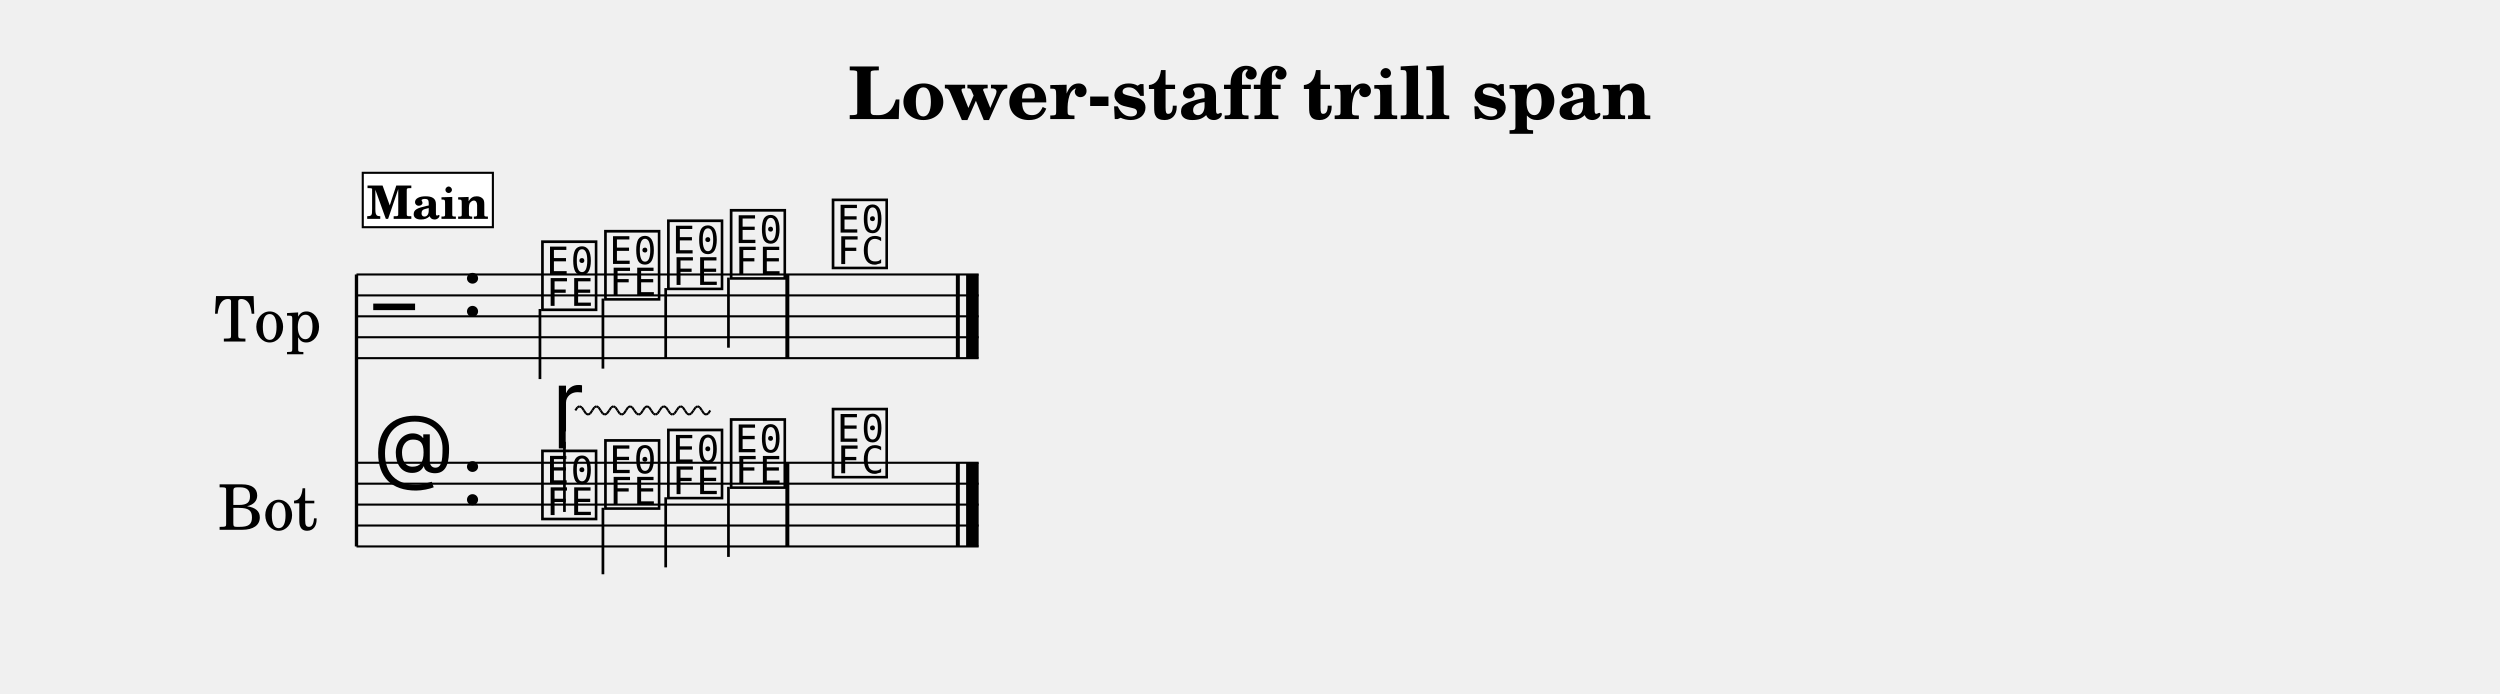
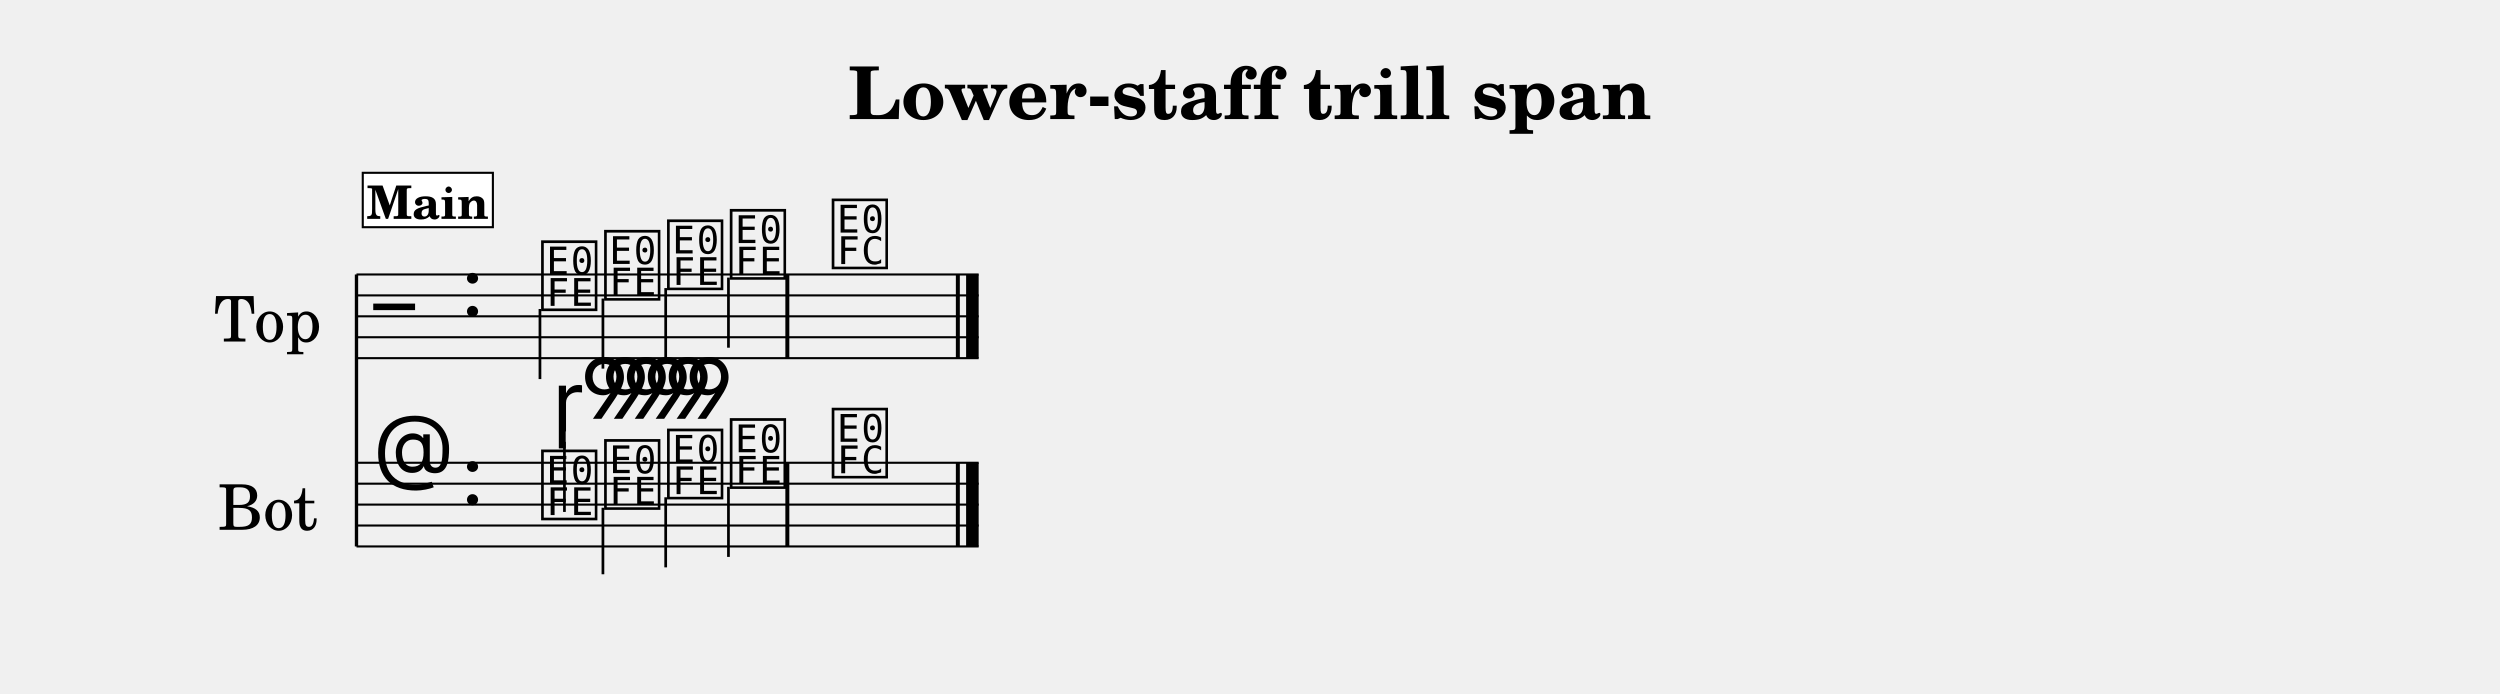
<svg xmlns="http://www.w3.org/2000/svg" width="1195.0" height="331.4" viewBox="0 0 119.50 33.14" font-family="TeX Gyre Schola, serif">
  <style>
  @font-face { font-family: 'Emmentaler'; src: local('Emmentaler'); }
  .music { font-family: 'Emmentaler', serif; }
</style>
  <text x="59.75" y="5.69" font-size="3.49" font-weight="bold" text-anchor="middle" data-pos="329">Lower-staff trill span</text>
  <g transform="translate(8.54,0.00) scale(1,1)">
    <text x="4.25" y="15.12" font-size="3.00" text-anchor="middle" dominant-baseline="central">Top</text>
    <text x="4.25" y="24.12" font-size="3.00" text-anchor="middle" dominant-baseline="central">Bot</text>
    <line x1="8.50" y1="13.12" x2="8.50" y2="26.12" stroke="#000000" stroke-width="0.160" />
    <line x1="8.50" y1="13.12" x2="38.24" y2="13.12" stroke="#000000" stroke-width="0.100" />
    <line x1="8.50" y1="14.12" x2="38.24" y2="14.12" stroke="#000000" stroke-width="0.100" />
    <line x1="8.50" y1="15.12" x2="38.24" y2="15.12" stroke="#000000" stroke-width="0.100" />
    <line x1="8.50" y1="16.12" x2="38.24" y2="16.12" stroke="#000000" stroke-width="0.100" />
    <line x1="8.50" y1="17.12" x2="38.24" y2="17.12" stroke="#000000" stroke-width="0.100" />
    <text class="music" x="9.30" y="16.12" font-size="4.00"></text>
    <text class="music" x="13.50" y="15.12" font-size="4.00" data-pos="354"></text>
    <text class="music" x="17.20" y="14.62" font-size="4.00" data-pos="448"></text>
    <line x1="17.27" y1="14.77" x2="17.27" y2="18.12" stroke="#000000" stroke-width="0.130" />
    <text class="music" x="20.21" y="14.12" font-size="4.00" data-pos="452"></text>
    <line x1="20.28" y1="14.27" x2="20.28" y2="17.62" stroke="#000000" stroke-width="0.130" />
    <text class="music" x="23.22" y="13.62" font-size="4.00" data-pos="454"></text>
    <line x1="23.28" y1="13.77" x2="23.28" y2="17.12" stroke="#000000" stroke-width="0.130" />
    <text class="music" x="26.22" y="13.12" font-size="4.00" data-pos="456"></text>
    <line x1="26.28" y1="13.27" x2="26.28" y2="16.62" stroke="#000000" stroke-width="0.130" />
    <text class="music" x="31.09" y="12.62" font-size="4.00" data-pos="460"></text>
    <rect x="29.00" y="13.12" width="0.19" height="4.00" data-pos="458" />
    <rect x="37.15" y="13.12" width="0.19" height="4.00" data-pos="463" />
    <rect x="37.64" y="13.12" width="0.60" height="4.00" data-pos="463" />
    <line x1="8.50" y1="22.12" x2="38.24" y2="22.12" stroke="#000000" stroke-width="0.100" />
    <line x1="8.50" y1="23.12" x2="38.24" y2="23.12" stroke="#000000" stroke-width="0.100" />
    <line x1="8.50" y1="24.12" x2="38.24" y2="24.12" stroke="#000000" stroke-width="0.100" />
    <line x1="8.50" y1="25.12" x2="38.24" y2="25.12" stroke="#000000" stroke-width="0.100" />
    <line x1="8.50" y1="26.12" x2="38.24" y2="26.12" stroke="#000000" stroke-width="0.100" />
    <text class="music" x="9.30" y="23.12" font-size="4.00"></text>
    <text class="music" x="13.50" y="24.12" font-size="4.00" data-pos="354"></text>
    <text class="music" x="17.20" y="24.62" font-size="4.00" data-pos="475"></text>
    <line x1="18.44" y1="24.47" x2="18.44" y2="21.12" stroke="#000000" stroke-width="0.130" />
    <text class="music" x="20.21" y="24.12" font-size="4.00" data-pos="493"></text>
    <line x1="20.28" y1="24.27" x2="20.28" y2="27.45" stroke="#000000" stroke-width="0.130" />
    <text class="music" x="23.22" y="23.62" font-size="4.00" data-pos="495"></text>
    <line x1="23.28" y1="23.77" x2="23.28" y2="27.12" stroke="#000000" stroke-width="0.130" />
    <text class="music" x="26.22" y="23.12" font-size="4.00" data-pos="497"></text>
    <line x1="26.28" y1="23.27" x2="26.28" y2="26.62" stroke="#000000" stroke-width="0.130" />
    <text class="music" x="31.09" y="22.62" font-size="4.00" data-pos="515"></text>
    <rect x="29.00" y="22.12" width="0.19" height="4.00" data-pos="513" />
    <rect x="37.15" y="22.12" width="0.19" height="4.00" data-pos="518" />
    <rect x="37.64" y="22.12" width="0.60" height="4.00" data-pos="518" />
    <text class="music" x="17.86" y="20.62" font-size="4.00" data-pos="477"></text>
-     <line x1="18.96" y1="19.62" x2="19.06" y2="19.47" stroke="#000000" stroke-width="0.100" data-pos="477" />
-     <line x1="19.06" y1="19.47" x2="19.16" y2="19.42" stroke="#000000" stroke-width="0.100" data-pos="477" />
-     <line x1="19.16" y1="19.42" x2="19.27" y2="19.47" stroke="#000000" stroke-width="0.100" data-pos="477" />
-     <line x1="19.27" y1="19.47" x2="19.37" y2="19.62" stroke="#000000" stroke-width="0.100" data-pos="477" />
-     <line x1="19.37" y1="19.62" x2="19.47" y2="19.77" stroke="#000000" stroke-width="0.100" data-pos="477" />
-     <line x1="19.47" y1="19.77" x2="19.57" y2="19.82" stroke="#000000" stroke-width="0.100" data-pos="477" />
-     <line x1="19.57" y1="19.82" x2="19.67" y2="19.77" stroke="#000000" stroke-width="0.100" data-pos="477" />
-     <line x1="19.67" y1="19.77" x2="19.77" y2="19.62" stroke="#000000" stroke-width="0.100" data-pos="477" />
-     <line x1="19.77" y1="19.62" x2="19.87" y2="19.47" stroke="#000000" stroke-width="0.100" data-pos="477" />
-     <line x1="19.87" y1="19.47" x2="19.97" y2="19.42" stroke="#000000" stroke-width="0.100" data-pos="477" />
-     <line x1="19.97" y1="19.42" x2="20.07" y2="19.47" stroke="#000000" stroke-width="0.100" data-pos="477" />
-     <line x1="20.07" y1="19.47" x2="20.17" y2="19.62" stroke="#000000" stroke-width="0.100" data-pos="477" />
-     <line x1="20.17" y1="19.62" x2="20.27" y2="19.77" stroke="#000000" stroke-width="0.100" data-pos="477" />
-     <line x1="20.27" y1="19.77" x2="20.37" y2="19.82" stroke="#000000" stroke-width="0.100" data-pos="477" />
-     <line x1="20.37" y1="19.82" x2="20.47" y2="19.77" stroke="#000000" stroke-width="0.100" data-pos="477" />
-     <line x1="20.47" y1="19.77" x2="20.58" y2="19.62" stroke="#000000" stroke-width="0.100" data-pos="477" />
-     <line x1="20.58" y1="19.62" x2="20.68" y2="19.47" stroke="#000000" stroke-width="0.100" data-pos="477" />
-     <line x1="20.68" y1="19.47" x2="20.78" y2="19.42" stroke="#000000" stroke-width="0.100" data-pos="477" />
-     <line x1="20.78" y1="19.42" x2="20.88" y2="19.47" stroke="#000000" stroke-width="0.100" data-pos="477" />
-     <line x1="20.88" y1="19.47" x2="20.98" y2="19.62" stroke="#000000" stroke-width="0.100" data-pos="477" />
-     <line x1="20.98" y1="19.62" x2="21.08" y2="19.77" stroke="#000000" stroke-width="0.100" data-pos="477" />
-     <line x1="21.08" y1="19.77" x2="21.18" y2="19.82" stroke="#000000" stroke-width="0.100" data-pos="477" />
-     <line x1="21.18" y1="19.82" x2="21.28" y2="19.77" stroke="#000000" stroke-width="0.100" data-pos="477" />
-     <line x1="21.28" y1="19.77" x2="21.38" y2="19.62" stroke="#000000" stroke-width="0.100" data-pos="477" />
-     <line x1="21.38" y1="19.62" x2="21.48" y2="19.47" stroke="#000000" stroke-width="0.100" data-pos="477" />
-     <line x1="21.48" y1="19.47" x2="21.58" y2="19.42" stroke="#000000" stroke-width="0.100" data-pos="477" />
-     <line x1="21.58" y1="19.42" x2="21.68" y2="19.47" stroke="#000000" stroke-width="0.100" data-pos="477" />
-     <line x1="21.68" y1="19.47" x2="21.78" y2="19.62" stroke="#000000" stroke-width="0.100" data-pos="477" />
-     <line x1="21.78" y1="19.62" x2="21.89" y2="19.77" stroke="#000000" stroke-width="0.100" data-pos="477" />
-     <line x1="21.89" y1="19.77" x2="21.99" y2="19.82" stroke="#000000" stroke-width="0.100" data-pos="477" />
-     <line x1="21.99" y1="19.82" x2="22.09" y2="19.77" stroke="#000000" stroke-width="0.100" data-pos="477" />
-     <line x1="22.09" y1="19.77" x2="22.19" y2="19.62" stroke="#000000" stroke-width="0.100" data-pos="477" />
-     <line x1="22.19" y1="19.62" x2="22.29" y2="19.47" stroke="#000000" stroke-width="0.100" data-pos="477" />
-     <line x1="22.29" y1="19.47" x2="22.39" y2="19.42" stroke="#000000" stroke-width="0.100" data-pos="477" />
-     <line x1="22.39" y1="19.42" x2="22.49" y2="19.47" stroke="#000000" stroke-width="0.100" data-pos="477" />
-     <line x1="22.49" y1="19.47" x2="22.59" y2="19.62" stroke="#000000" stroke-width="0.100" data-pos="477" />
-     <line x1="22.59" y1="19.62" x2="22.69" y2="19.77" stroke="#000000" stroke-width="0.100" data-pos="477" />
-     <line x1="22.69" y1="19.77" x2="22.79" y2="19.82" stroke="#000000" stroke-width="0.100" data-pos="477" />
-     <line x1="22.79" y1="19.82" x2="22.89" y2="19.77" stroke="#000000" stroke-width="0.100" data-pos="477" />
-     <line x1="22.89" y1="19.77" x2="22.99" y2="19.62" stroke="#000000" stroke-width="0.100" data-pos="477" />
-     <line x1="22.99" y1="19.62" x2="23.09" y2="19.47" stroke="#000000" stroke-width="0.100" data-pos="477" />
-     <line x1="23.09" y1="19.47" x2="23.19" y2="19.42" stroke="#000000" stroke-width="0.100" data-pos="477" />
-     <line x1="23.19" y1="19.42" x2="23.30" y2="19.47" stroke="#000000" stroke-width="0.100" data-pos="477" />
-     <line x1="23.30" y1="19.47" x2="23.40" y2="19.62" stroke="#000000" stroke-width="0.100" data-pos="477" />
-     <line x1="23.40" y1="19.62" x2="23.50" y2="19.77" stroke="#000000" stroke-width="0.100" data-pos="477" />
-     <line x1="23.50" y1="19.77" x2="23.60" y2="19.82" stroke="#000000" stroke-width="0.100" data-pos="477" />
-     <line x1="23.60" y1="19.82" x2="23.70" y2="19.77" stroke="#000000" stroke-width="0.100" data-pos="477" />
-     <line x1="23.70" y1="19.77" x2="23.80" y2="19.62" stroke="#000000" stroke-width="0.100" data-pos="477" />
-     <line x1="23.80" y1="19.62" x2="23.90" y2="19.47" stroke="#000000" stroke-width="0.100" data-pos="477" />
-     <line x1="23.90" y1="19.47" x2="24.00" y2="19.42" stroke="#000000" stroke-width="0.100" data-pos="477" />
-     <line x1="24.00" y1="19.42" x2="24.10" y2="19.47" stroke="#000000" stroke-width="0.100" data-pos="477" />
-     <line x1="24.10" y1="19.47" x2="24.20" y2="19.62" stroke="#000000" stroke-width="0.100" data-pos="477" />
-     <line x1="24.20" y1="19.62" x2="24.30" y2="19.77" stroke="#000000" stroke-width="0.100" data-pos="477" />
-     <line x1="24.30" y1="19.77" x2="24.40" y2="19.82" stroke="#000000" stroke-width="0.100" data-pos="477" />
-     <line x1="24.40" y1="19.82" x2="24.50" y2="19.77" stroke="#000000" stroke-width="0.100" data-pos="477" />
-     <line x1="24.50" y1="19.77" x2="24.61" y2="19.62" stroke="#000000" stroke-width="0.100" data-pos="477" />
-     <line x1="24.61" y1="19.62" x2="24.71" y2="19.47" stroke="#000000" stroke-width="0.100" data-pos="477" />
-     <line x1="24.71" y1="19.47" x2="24.81" y2="19.42" stroke="#000000" stroke-width="0.100" data-pos="477" />
-     <line x1="24.81" y1="19.42" x2="24.91" y2="19.47" stroke="#000000" stroke-width="0.100" data-pos="477" />
-     <line x1="24.91" y1="19.47" x2="25.01" y2="19.62" stroke="#000000" stroke-width="0.100" data-pos="477" />
-     <line x1="25.01" y1="19.62" x2="25.11" y2="19.77" stroke="#000000" stroke-width="0.100" data-pos="477" />
-     <line x1="25.11" y1="19.77" x2="25.21" y2="19.82" stroke="#000000" stroke-width="0.100" data-pos="477" />
-     <line x1="25.21" y1="19.82" x2="25.31" y2="19.77" stroke="#000000" stroke-width="0.100" data-pos="477" />
-     <line x1="25.31" y1="19.77" x2="25.41" y2="19.62" stroke="#000000" stroke-width="0.100" data-pos="477" />
+     <text class="music" x="19.19" y="20.02" font-size="4.00" data-pos="477"></text>
+     <text class="music" x="20.19" y="20.02" font-size="4.00" data-pos="477"></text>
+     <text class="music" x="21.19" y="20.02" font-size="4.00" data-pos="477"></text>
+     <text class="music" x="22.19" y="20.02" font-size="4.00" data-pos="477"></text>
+     <text class="music" x="23.19" y="20.02" font-size="4.00" data-pos="477"></text>
+     <text class="music" x="24.19" y="20.02" font-size="4.00" data-pos="477"></text>
    <rect x="8.80" y="8.26" width="6.22" height="2.60" fill="#FFFFFF" stroke="#000000" stroke-width="0.100" data-pos="425" />
    <text x="11.91" y="10.46" font-size="2.20" font-weight="bold" text-anchor="middle" data-pos="425">Main</text>
  </g>
</svg>
